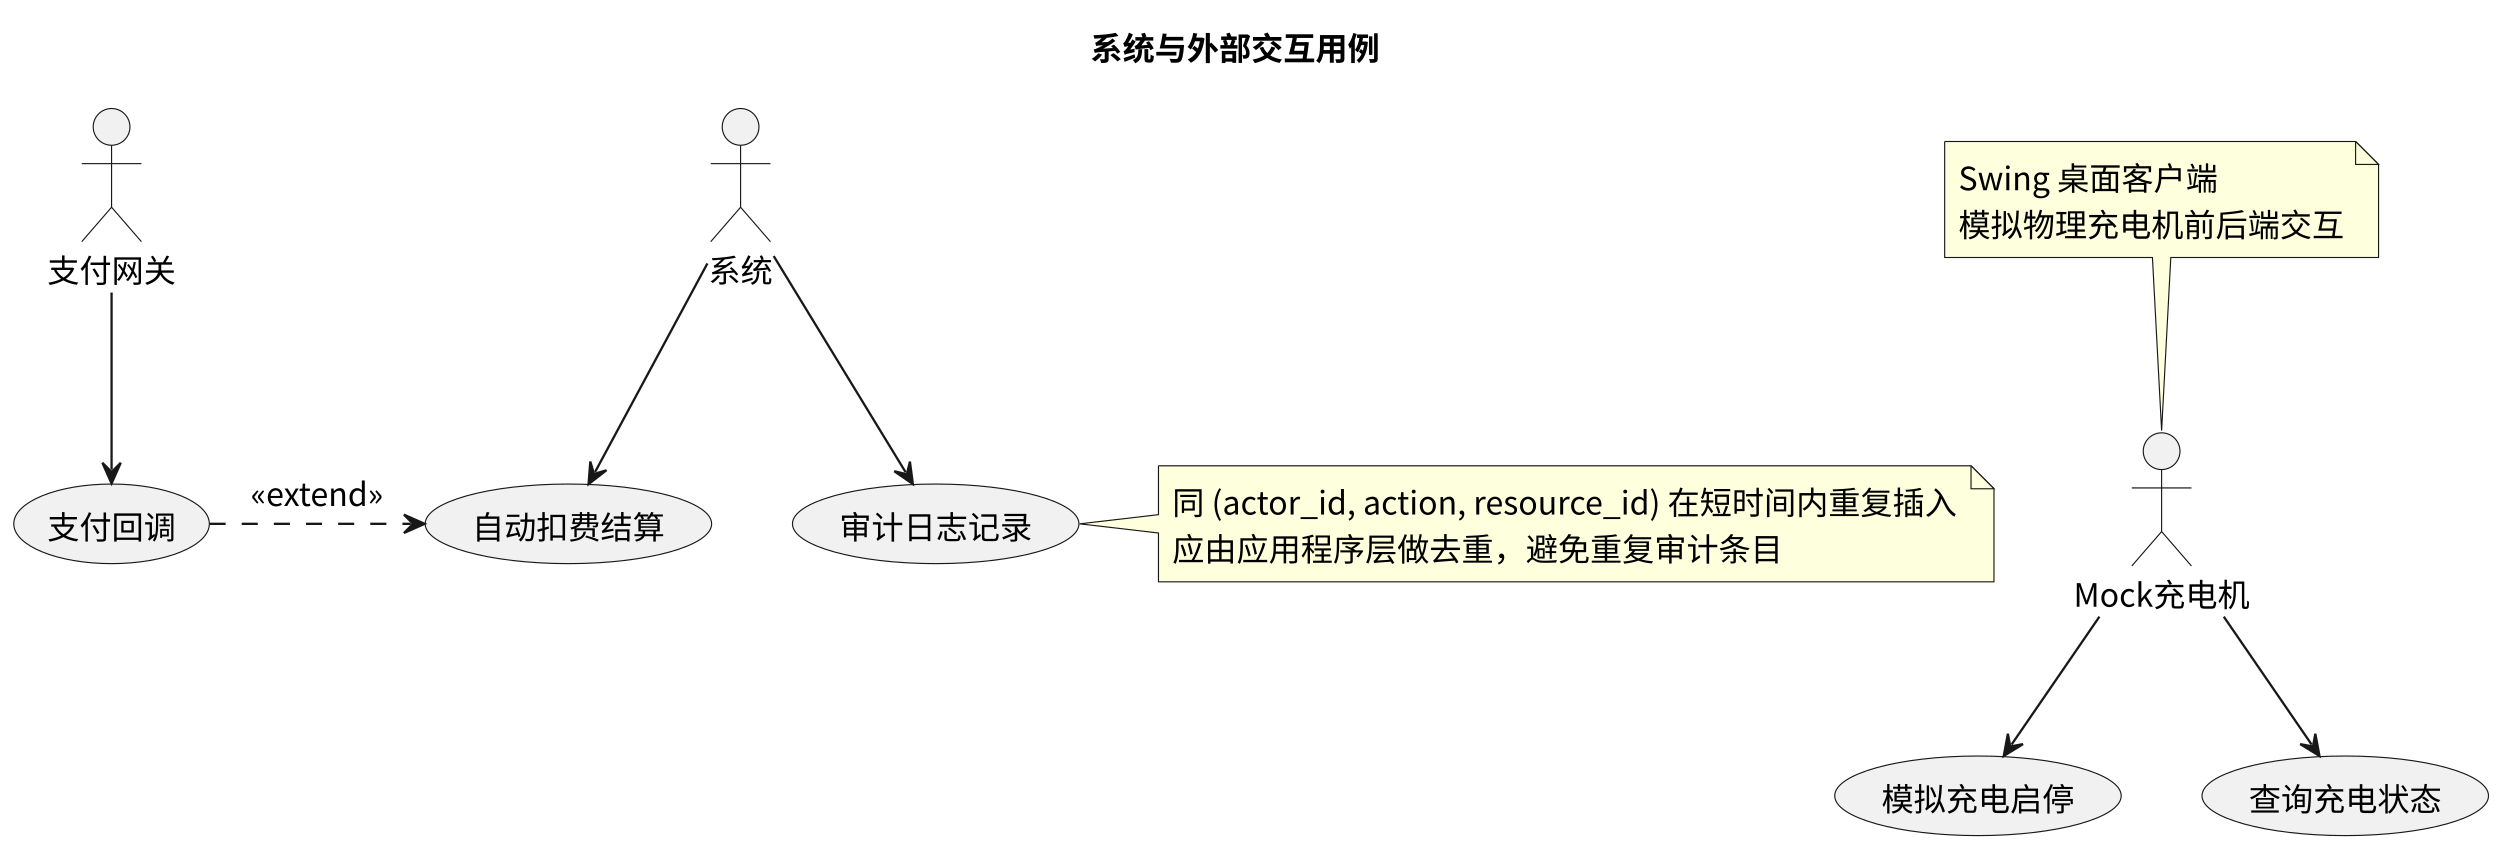
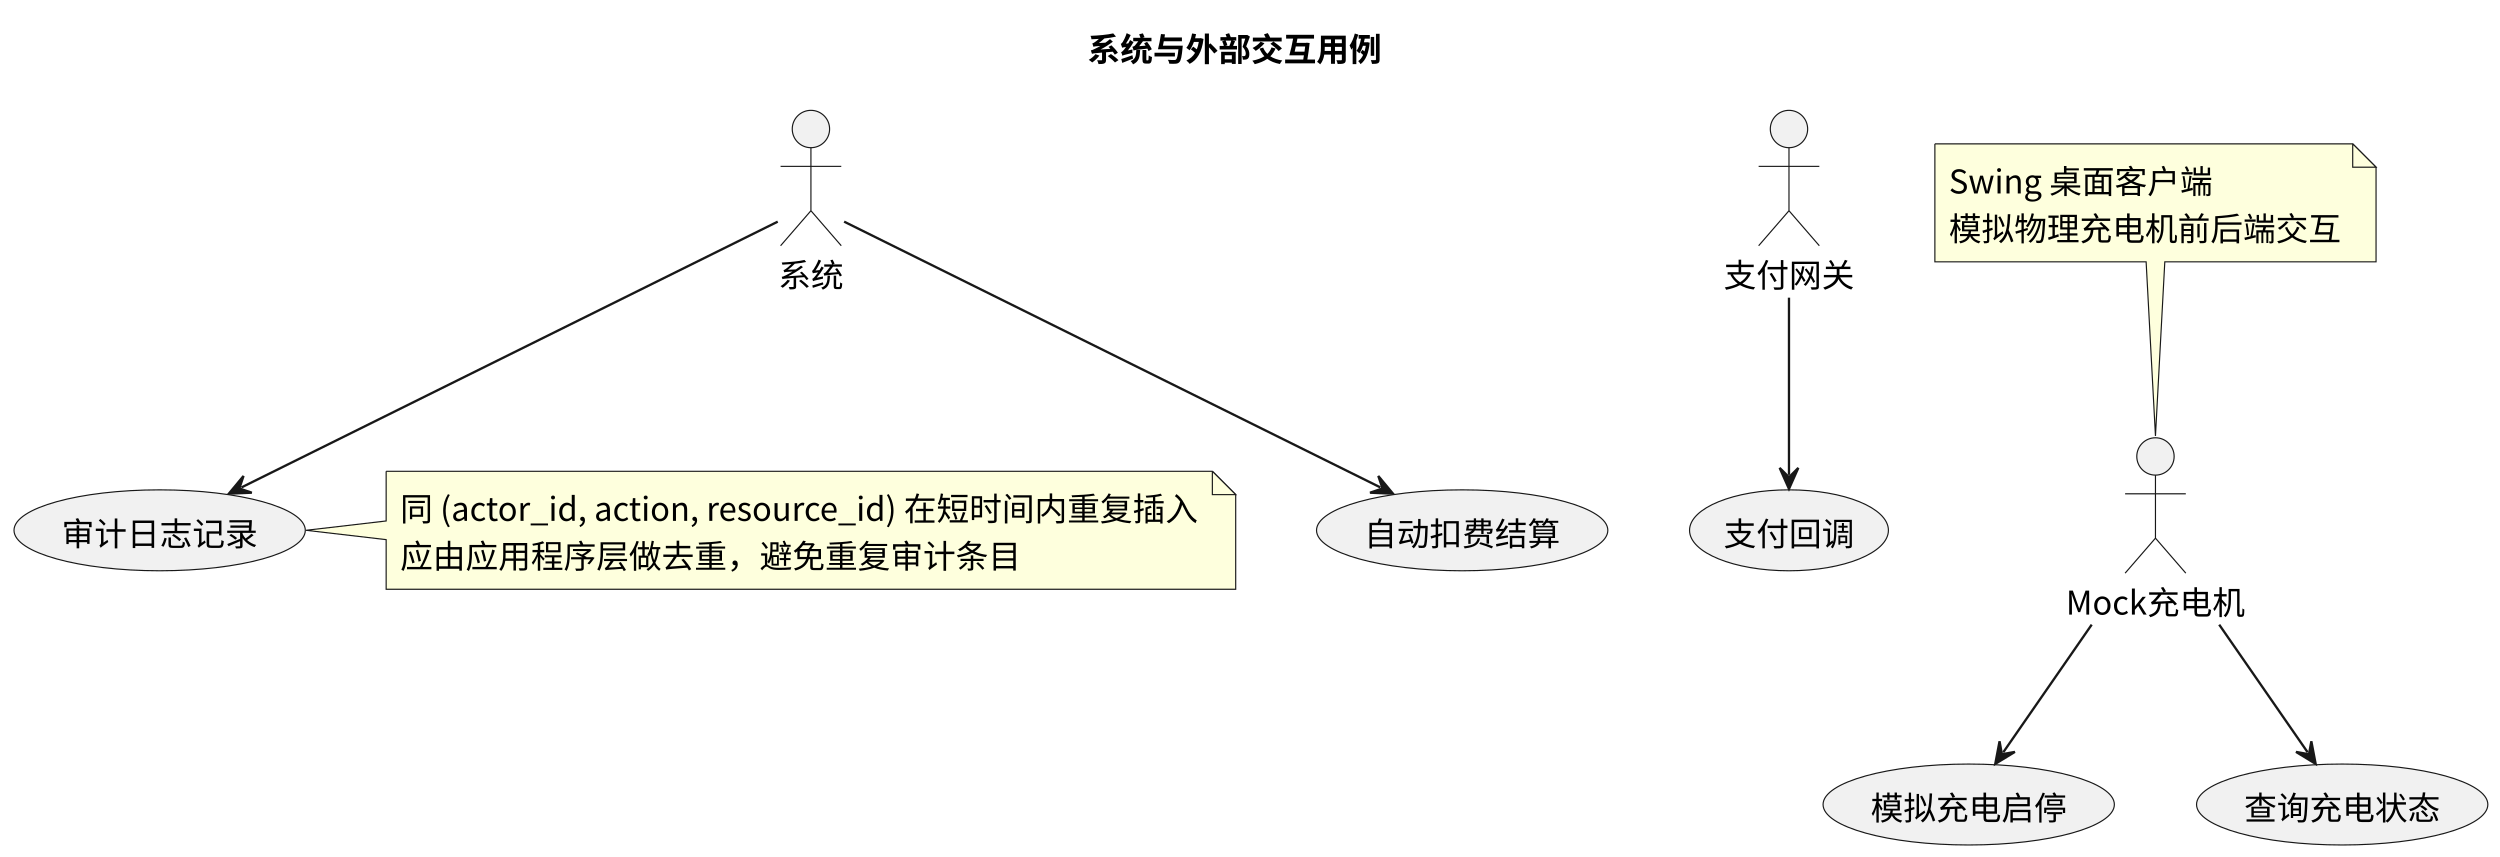
- <svg xmlns="http://www.w3.org/2000/svg" contentStyleType="text/css" data-diagram-type="DESCRIPTION" height="369px" preserveAspectRatio="none" style="width:1089px;height:369px;background:#FFFFFF;" version="1.1" viewBox="0 0 1089 369" width="1089px" zoomAndPan="magnify">
+ <svg xmlns="http://www.w3.org/2000/svg" contentStyleType="text/css" data-diagram-type="DESCRIPTION" height="367px" preserveAspectRatio="none" style="width:1071px;height:367px;background:#FFFFFF;" version="1.1" viewBox="0 0 1071 367" width="1071px" zoomAndPan="magnify">
  <defs />
  <g>
    <g class="title" data-source-line="3">
-       <text fill="#000000" font-family="Noto Sans CJK SC" font-size="14" font-weight="bold" lengthAdjust="spacing" textLength="125.999" x="474.997" y="26.24">系统与外部交互用例</text>
+       <text fill="#000000" font-family="Noto Sans CJK SC" font-size="14" font-weight="bold" lengthAdjust="spacing" textLength="125.999" x="465.897" y="26.24">系统与外部交互用例</text>
    </g>
    <g class="entity" data-entity="P" data-source-line="6" data-uid="ent0002" id="entity_P">
-       <ellipse cx="48.6" cy="55.272" fill="#F1F1F1" rx="8" ry="8" style="stroke:#181818;stroke-width:0.5;" />
-       <path d="M48.6,63.272 L48.6,90.272 M35.6,71.272 L61.6,71.272 M48.6,90.272 L35.6,105.272 M48.6,90.272 L61.6,105.272" fill="none" style="stroke:#181818;stroke-width:0.5;" />
-       <text fill="#000000" font-family="Noto Sans CJK SC" font-size="14" lengthAdjust="spacing" textLength="56" x="20.6" y="123.012">支付网关</text>
+       <ellipse cx="766.4" cy="55.272" fill="#F1F1F1" rx="8" ry="8" style="stroke:#181818;stroke-width:0.5;" />
+       <path d="M766.4,63.272 L766.4,90.272 M753.4,71.272 L779.4,71.272 M766.4,90.272 L753.4,105.272 M766.4,90.272 L779.4,105.272" fill="none" style="stroke:#181818;stroke-width:0.5;" />
+       <text fill="#000000" font-family="Noto Sans CJK SC" font-size="14" lengthAdjust="spacing" textLength="56" x="738.4" y="123.012">支付网关</text>
    </g>
    <g class="entity" data-entity="S" data-source-line="7" data-uid="ent0003" id="entity_S">
-       <ellipse cx="322.6" cy="55.272" fill="#F1F1F1" rx="8" ry="8" style="stroke:#181818;stroke-width:0.5;" />
-       <path d="M322.6,63.272 L322.6,90.272 M309.6,71.272 L335.6,71.272 M322.6,90.272 L309.6,105.272 M322.6,90.272 L335.6,105.272" fill="none" style="stroke:#181818;stroke-width:0.5;" />
-       <text fill="#000000" font-family="Noto Sans CJK SC" font-size="14" lengthAdjust="spacing" textLength="28" x="308.6" y="123.012">系统</text>
+       <ellipse cx="347.4" cy="55.272" fill="#F1F1F1" rx="8" ry="8" style="stroke:#181818;stroke-width:0.5;" />
+       <path d="M347.4,63.272 L347.4,90.272 M334.4,71.272 L360.4,71.272 M347.4,90.272 L334.4,105.272 M347.4,90.272 L360.4,105.272" fill="none" style="stroke:#181818;stroke-width:0.5;" />
+       <text fill="#000000" font-family="Noto Sans CJK SC" font-size="14" lengthAdjust="spacing" textLength="28" x="333.4" y="123.012">系统</text>
    </g>
    <g class="entity" data-entity="MC" data-source-line="8" data-uid="ent0004" id="entity_MC">
-       <ellipse cx="941.6" cy="196.542" fill="#F1F1F1" rx="8" ry="8" style="stroke:#181818;stroke-width:0.5;" />
-       <path d="M941.6,204.542 L941.6,231.542 M928.6,212.542 L954.6,212.542 M941.6,231.542 L928.6,246.542 M941.6,231.542 L954.6,246.542" fill="none" style="stroke:#181818;stroke-width:0.5;" />
-       <text fill="#000000" font-family="Noto Sans CJK SC" font-size="14" lengthAdjust="spacing" textLength="76.72" x="903.24" y="264.282">Mock充电机</text>
+       <ellipse cx="923.4" cy="195.542" fill="#F1F1F1" rx="8" ry="8" style="stroke:#181818;stroke-width:0.5;" />
+       <path d="M923.4,203.542 L923.4,230.542 M910.4,211.542 L936.4,211.542 M923.4,230.542 L910.4,245.542 M923.4,230.542 L936.4,245.542" fill="none" style="stroke:#181818;stroke-width:0.5;" />
+       <text fill="#000000" font-family="Noto Sans CJK SC" font-size="14" lengthAdjust="spacing" textLength="76.72" x="885.04" y="263.282">Mock充电机</text>
    </g>
    <g class="entity" data-entity="CB" data-source-line="10" data-uid="ent0005" id="entity_CB">
-       <ellipse cx="48.598" cy="228.186" fill="#F1F1F1" rx="42.598" ry="17.334" style="stroke:#181818;stroke-width:0.5;" />
-       <text fill="#000000" font-family="Noto Sans CJK SC" font-size="14" lengthAdjust="spacing" textLength="56" x="20.598" y="234.822">支付回调</text>
+       <ellipse cx="766.398" cy="227.186" fill="#F1F1F1" rx="42.598" ry="17.334" style="stroke:#181818;stroke-width:0.5;" />
+       <text fill="#000000" font-family="Noto Sans CJK SC" font-size="14" lengthAdjust="spacing" textLength="56" x="738.398" y="233.822">支付回调</text>
    </g>
    <g class="entity" data-entity="AUTO" data-source-line="11" data-uid="ent0006" id="entity_AUTO">
-       <ellipse cx="247.597" cy="228.186" fill="#F1F1F1" rx="62.397" ry="17.334" style="stroke:#181818;stroke-width:0.5;" />
-       <text fill="#000000" font-family="Noto Sans CJK SC" font-size="14" lengthAdjust="spacing" textLength="84" x="205.597" y="234.822">自动扣费结算</text>
+       <ellipse cx="626.397" cy="227.186" fill="#F1F1F1" rx="62.397" ry="17.334" style="stroke:#181818;stroke-width:0.5;" />
+       <text fill="#000000" font-family="Noto Sans CJK SC" font-size="14" lengthAdjust="spacing" textLength="84" x="584.397" y="233.822">自动扣费结算</text>
    </g>
    <g class="entity" data-entity="AUDIT" data-source-line="12" data-uid="ent0007" id="entity_AUDIT">
-       <ellipse cx="407.597" cy="228.186" fill="#F1F1F1" rx="62.397" ry="17.334" style="stroke:#181818;stroke-width:0.5;" />
-       <text fill="#000000" font-family="Noto Sans CJK SC" font-size="14" lengthAdjust="spacing" textLength="84" x="365.597" y="234.822">审计日志记录</text>
+       <ellipse cx="68.397" cy="227.186" fill="#F1F1F1" rx="62.397" ry="17.334" style="stroke:#181818;stroke-width:0.5;" />
+       <text fill="#000000" font-family="Noto Sans CJK SC" font-size="14" lengthAdjust="spacing" textLength="84" x="26.397" y="233.822">审计日志记录</text>
    </g>
    <g class="entity" data-entity="GMN8" data-source-line="14" data-uid="ent0009" id="entity_GMN8">
-       <path d="M504.63,202.902 L504.63,224.182 L470.26,228.182 L504.63,232.182 L504.63,253.446 A0,0 0 0 0 504.63,253.446 L868.573,253.446 A0,0 0 0 0 868.573,253.446 L868.573,212.902 L858.573,202.902 L504.63,202.902 A0,0 0 0 0 504.63,202.902" fill="#FEFFDD" style="stroke:#181818;stroke-width:0.5;" />
-       <path d="M858.573,202.902 L858.573,212.902 L868.573,212.902 L858.573,202.902" fill="#FEFFDD" style="stroke:#181818;stroke-width:0.5;" />
-       <text fill="#000000" font-family="Noto Sans CJK SC" font-size="14" lengthAdjust="spacing" textLength="342.943" x="510.63" y="224.142">同 (actor_id, action, resource_id) 在短时间内重复插入</text>
-       <text fill="#000000" font-family="Noto Sans CJK SC" font-size="14" lengthAdjust="spacing" textLength="265.999" x="510.63" y="244.414">应由应用程序层做去重，避免重复审计条目</text>
+       <path d="M165.43,201.902 L165.43,223.182 L131.06,227.182 L165.43,231.182 L165.43,252.446 A0,0 0 0 0 165.43,252.446 L529.373,252.446 A0,0 0 0 0 529.373,252.446 L529.373,211.902 L519.373,201.902 L165.43,201.902 A0,0 0 0 0 165.43,201.902" fill="#FEFFDD" style="stroke:#181818;stroke-width:0.5;" />
+       <path d="M519.373,201.902 L519.373,211.902 L529.373,211.902 L519.373,201.902" fill="#FEFFDD" style="stroke:#181818;stroke-width:0.5;" />
+       <text fill="#000000" font-family="Noto Sans CJK SC" font-size="14" lengthAdjust="spacing" textLength="342.943" x="171.43" y="223.142">同 (actor_id, action, resource_id) 在短时间内重复插入</text>
+       <text fill="#000000" font-family="Noto Sans CJK SC" font-size="14" lengthAdjust="spacing" textLength="265.999" x="171.43" y="243.414">应由应用程序层做去重，避免重复审计条目</text>
    </g>
    <g class="entity" data-entity="MCS" data-source-line="15" data-uid="ent0011" id="entity_MCS">
-       <ellipse cx="861.597" cy="346.656" fill="#F1F1F1" rx="62.397" ry="17.334" style="stroke:#181818;stroke-width:0.5;" />
-       <text fill="#000000" font-family="Noto Sans CJK SC" font-size="14" lengthAdjust="spacing" textLength="84" x="819.597" y="353.292">模拟充电启停</text>
+       <ellipse cx="843.397" cy="344.656" fill="#F1F1F1" rx="62.397" ry="17.334" style="stroke:#181818;stroke-width:0.5;" />
+       <text fill="#000000" font-family="Noto Sans CJK SC" font-size="14" lengthAdjust="spacing" textLength="84" x="801.397" y="351.292">模拟充电启停</text>
    </g>
    <g class="entity" data-entity="QC_CM" data-source-line="16" data-uid="ent0012" id="entity_QC_CM">
-       <ellipse cx="1021.597" cy="346.656" fill="#F1F1F1" rx="62.397" ry="17.334" style="stroke:#181818;stroke-width:0.5;" />
-       <text fill="#000000" font-family="Noto Sans CJK SC" font-size="14" lengthAdjust="spacing" textLength="84" x="979.597" y="353.292">查询充电状态</text>
+       <ellipse cx="1003.397" cy="344.656" fill="#F1F1F1" rx="62.397" ry="17.334" style="stroke:#181818;stroke-width:0.5;" />
+       <text fill="#000000" font-family="Noto Sans CJK SC" font-size="14" lengthAdjust="spacing" textLength="84" x="961.397" y="351.292">查询充电状态</text>
    </g>
    <g class="entity" data-entity="GMN18" data-source-line="23" data-uid="ent0019" id="entity_GMN18">
-       <path d="M847.1,61.632 L847.1,112.176 A0,0 0 0 0 847.1,112.176 L937.6,112.176 L941.6,187.572 L945.6,112.176 L1036.099,112.176 A0,0 0 0 0 1036.099,112.176 L1036.099,71.632 L1026.099,61.632 L847.1,61.632 A0,0 0 0 0 847.1,61.632" fill="#FEFFDD" style="stroke:#181818;stroke-width:0.5;" />
-       <path d="M1026.099,61.632 L1026.099,71.632 L1036.099,71.632 L1026.099,61.632" fill="#FEFFDD" style="stroke:#181818;stroke-width:0.5;" />
-       <text fill="#000000" font-family="Noto Sans CJK SC" font-size="14" lengthAdjust="spacing" textLength="112.993" x="853.1" y="82.872">Swing 桌面客户端</text>
-       <text fill="#000000" font-family="Noto Sans CJK SC" font-size="14" lengthAdjust="spacing" textLength="167.999" x="853.1" y="103.144">模拟物理充电机前后端交互</text>
+       <path d="M828.9,61.632 L828.9,112.176 A0,0 0 0 0 828.9,112.176 L919.4,112.176 L923.4,186.762 L927.4,112.176 L1017.899,112.176 A0,0 0 0 0 1017.899,112.176 L1017.899,71.632 L1007.899,61.632 L828.9,61.632 A0,0 0 0 0 828.9,61.632" fill="#FEFFDD" style="stroke:#181818;stroke-width:0.5;" />
+       <path d="M1007.899,61.632 L1007.899,71.632 L1017.899,71.632 L1007.899,61.632" fill="#FEFFDD" style="stroke:#181818;stroke-width:0.5;" />
+       <text fill="#000000" font-family="Noto Sans CJK SC" font-size="14" lengthAdjust="spacing" textLength="112.993" x="834.9" y="82.872">Swing 桌面客户端</text>
+       <text fill="#000000" font-family="Noto Sans CJK SC" font-size="14" lengthAdjust="spacing" textLength="167.999" x="834.9" y="103.144">模拟物理充电机前后端交互</text>
    </g>
    <g class="link" data-entity-1="P" data-entity-2="CB" data-source-line="18" data-uid="lnk13" id="link_P_CB">
-       <path d="M48.6,127.442 C48.6,154.942 48.6,184.202 48.6,204.592" fill="none" id="P-to-CB" style="stroke:#181818;stroke-width:1;" />
-       <polygon fill="#181818" points="48.6,210.592,52.6,201.592,48.6,205.592,44.6,201.592,48.6,210.592" style="stroke:#181818;stroke-width:1;" />
+       <path d="M766.4,127.532 C766.4,154.662 766.4,183.262 766.4,203.442" fill="none" id="P-to-CB" style="stroke:#181818;stroke-width:1;" />
+       <polygon fill="#181818" points="766.4,209.442,770.4,200.442,766.4,204.442,762.4,200.442,766.4,209.442" style="stroke:#181818;stroke-width:1;" />
    </g>
    <g class="link" data-entity-1="S" data-entity-2="AUTO" data-source-line="19" data-uid="lnk14" id="link_S_AUTO">
-       <path d="M308.14,114.762 C292.81,143.212 271.956,181.95 259.226,205.58" fill="none" id="S-to-AUTO" style="stroke:#181818;stroke-width:1;" />
-       <polygon fill="#181818" points="256.38,210.862,264.17,204.836,258.751,206.46,257.127,201.041,256.38,210.862" style="stroke:#181818;stroke-width:1;" />
+       <path d="M361.62,94.952 C405.15,116.522 531.854,179.317 591.374,208.817" fill="none" id="S-to-AUTO" style="stroke:#181818;stroke-width:1;" />
+       <polygon fill="#181818" points="596.75,211.482,590.462,203.901,592.27,209.262,586.91,211.069,596.75,211.482" style="stroke:#181818;stroke-width:1;" />
    </g>
    <g class="link" data-entity-1="S" data-entity-2="AUDIT" data-source-line="20" data-uid="lnk15" id="link_S_AUDIT">
-       <path d="M337.02,111.532 C354.26,139.782 379.534,181.191 394.514,205.731" fill="none" id="S-to-AUDIT" style="stroke:#181818;stroke-width:1;" />
-       <polygon fill="#181818" points="397.64,210.852,396.365,201.086,395.035,206.584,389.537,205.254,397.64,210.852" style="stroke:#181818;stroke-width:1;" />
+       <path d="M333.18,94.952 C289.65,116.522 162.936,179.317 103.416,208.817" fill="none" id="S-to-AUDIT" style="stroke:#181818;stroke-width:1;" />
+       <polygon fill="#181818" points="98.04,211.482,107.88,211.069,102.52,209.262,104.328,203.901,98.04,211.482" style="stroke:#181818;stroke-width:1;" />
    </g>
    <g class="link" data-entity-1="MC" data-entity-2="MCS" data-source-line="21" data-uid="lnk16" id="link_MC_MCS">
-       <path d="M914.51,268.612 C900.28,289.332 886.997,308.666 876.227,324.346" fill="none" id="MC-to-MCS" style="stroke:#181818;stroke-width:1;" />
-       <polygon fill="#181818" points="872.83,329.292,881.223,324.138,875.661,325.171,874.628,319.609,872.83,329.292" style="stroke:#181818;stroke-width:1;" />
+       <path d="M896.09,267.592 C881.97,287.972 868.907,306.83 858.187,322.3" fill="none" id="MC-to-MCS" style="stroke:#181818;stroke-width:1;" />
+       <polygon fill="#181818" points="854.77,327.232,863.184,322.113,857.618,323.122,856.608,317.556,854.77,327.232" style="stroke:#181818;stroke-width:1;" />
    </g>
    <g class="link" data-entity-1="MC" data-entity-2="QC_CM" data-source-line="22" data-uid="lnk17" id="link_MC_QC_CM">
-       <path d="M968.68,268.612 C982.92,289.332 996.193,308.666 1006.963,324.346" fill="none" id="MC-to-QC_CM" style="stroke:#181818;stroke-width:1;" />
-       <polygon fill="#181818" points="1010.36,329.292,1008.562,319.609,1007.529,325.171,1001.967,324.138,1010.36,329.292" style="stroke:#181818;stroke-width:1;" />
-     </g>
-     <g class="link" data-entity-1="CB" data-entity-2="AUTO" data-source-line="25" data-uid="lnk22" id="link_CB_AUTO">
-       <path d="M91.29,228.182 C118.58,228.182 148.46,228.182 178.95,228.182" fill="none" id="CB-to-AUTO" style="stroke:#181818;stroke-width:1;stroke-dasharray:7,7;" />
-       <polygon fill="#181818" points="184.95,228.182,175.95,224.182,179.95,228.182,175.95,232.182,184.95,228.182" style="stroke:#181818;stroke-width:1;" />
-       <text fill="#000000" font-family="Noto Sans CJK SC" font-size="14" lengthAdjust="spacing" textLength="58.394" x="109.2" y="220.422">«extend»</text>
+       <path d="M950.7,267.592 C964.83,287.972 977.883,306.83 988.603,322.3" fill="none" id="MC-to-QC_CM" style="stroke:#181818;stroke-width:1;" />
+       <polygon fill="#181818" points="992.02,327.232,990.182,317.556,989.172,323.122,983.606,322.113,992.02,327.232" style="stroke:#181818;stroke-width:1;" />
    </g>
  </g>
</svg>
